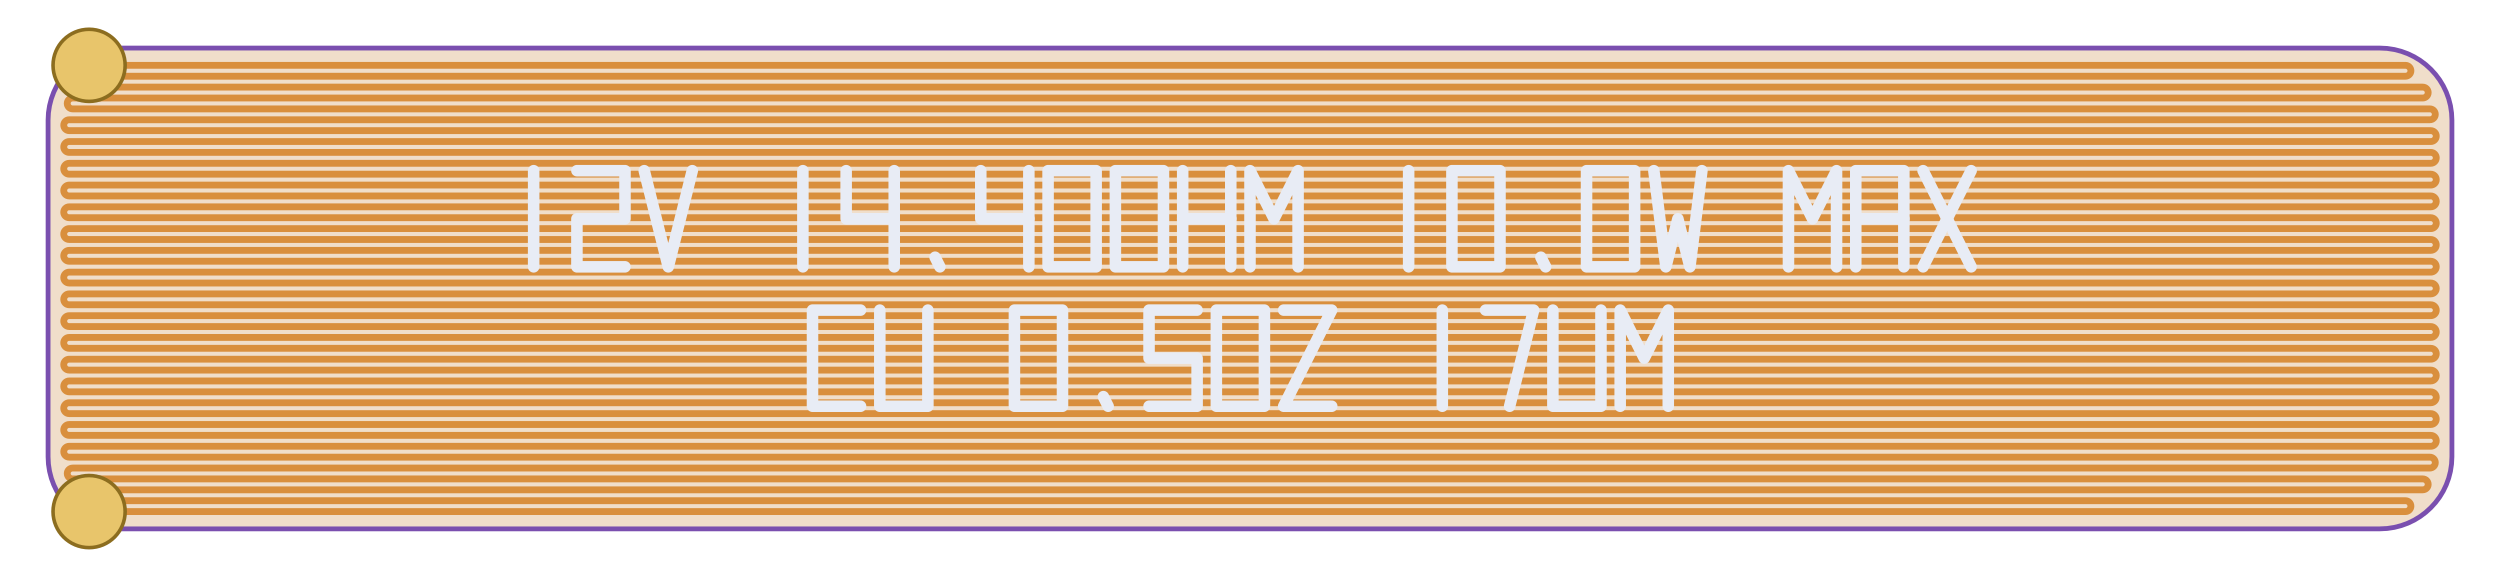
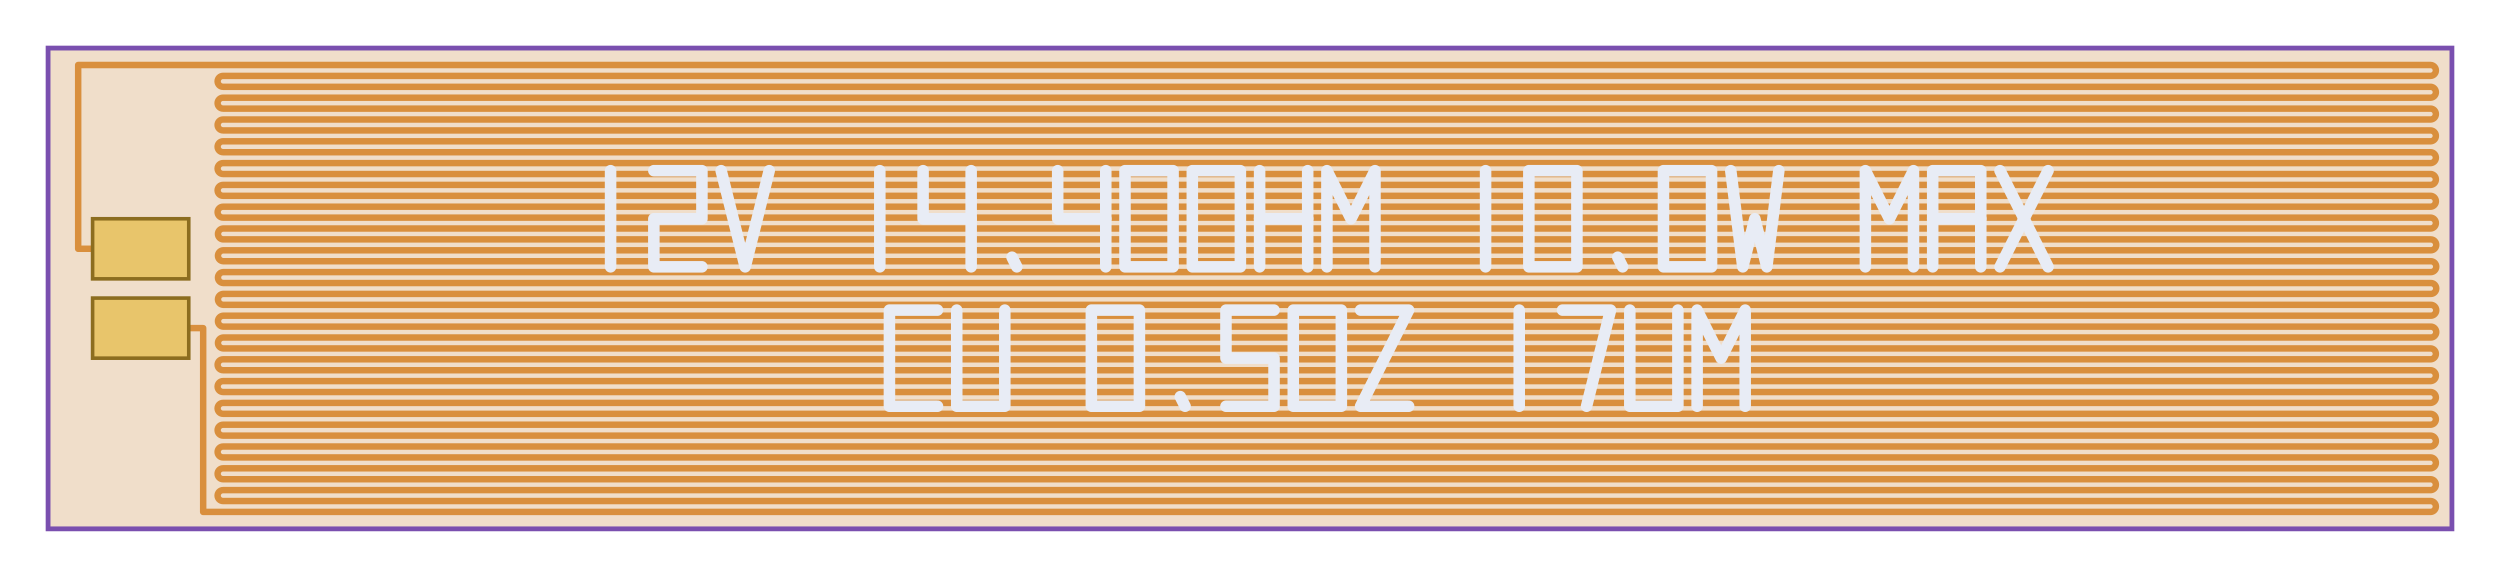
<svg xmlns="http://www.w3.org/2000/svg" viewBox="-2.000 -2.000 104.000 24.000" width="104.0mm" height="24.0mm">
-   <path d="M3 0L97 0L97.307 0.015L97.605 0.061L97.892 0.135L98.168 0.236L98.43 0.362L98.677 0.512L98.908 0.685L99.121 0.879L99.315 1.092L99.488 1.323L99.638 1.57L99.764 1.832L99.865 2.108L99.939 2.395L99.984 2.693L100 3L100 17L99.984 17.307L99.939 17.605L99.865 17.892L99.764 18.168L99.638 18.43L99.488 18.677L99.315 18.908L99.121 19.121L98.908 19.315L98.677 19.488L98.43 19.638L98.168 19.764L97.892 19.865L97.605 19.939L97.307 19.985L97 20L3 20L2.693 19.985L2.395 19.939L2.108 19.865L1.832 19.764L1.57 19.638L1.323 19.488L1.092 19.315L0.879 19.121L0.685 18.908L0.512 18.677L0.362 18.43L0.236 18.168L0.135 17.892L0.061 17.605L0.015 17.307L0 17L0 3L0.015 2.693L0.061 2.395L0.135 2.108L0.236 1.832L0.362 1.57L0.512 1.323L0.685 1.092L0.879 0.879L1.092 0.685L1.323 0.512L1.57 0.362L1.832 0.236L2.108 0.135L2.395 0.061L2.693 0.015L3 0Z" fill="#c77f2e" fill-opacity="0.25" stroke="#7a4faf" stroke-width="0.2" />
-   <path d="M1.706 0.718L98.067 0.718A0.226 0.226 0 0 1 98.067 1.171L1.503 1.171A0.226 0.226 0 0 0 1.503 1.624L98.786 1.624A0.226 0.226 0 0 1 98.786 2.077L1.024 2.077A0.226 0.226 0 0 0 1.024 2.53L99.082 2.53A0.226 0.226 0 0 1 99.082 2.982L0.879 2.982A0.226 0.226 0 0 0 0.879 3.435L99.122 3.435A0.226 0.226 0 0 1 99.122 3.888L0.878 3.888A0.226 0.226 0 0 0 0.878 4.34L99.122 4.34A0.226 0.226 0 0 1 99.122 4.793L0.878 4.793A0.226 0.226 0 0 0 0.878 5.246L99.122 5.246A0.226 0.226 0 0 1 99.122 5.699L0.878 5.699A0.226 0.226 0 0 0 0.878 6.152L99.122 6.152A0.226 0.226 0 0 1 99.122 6.604L0.878 6.604A0.226 0.226 0 0 0 0.878 7.057L99.122 7.057A0.226 0.226 0 0 1 99.122 7.51L0.878 7.51A0.226 0.226 0 0 0 0.878 7.963L99.122 7.963A0.226 0.226 0 0 1 99.122 8.415L0.878 8.415A0.226 0.226 0 0 0 0.878 8.868L99.122 8.868A0.226 0.226 0 0 1 99.122 9.321L0.878 9.321A0.226 0.226 0 0 0 0.878 9.774L99.122 9.774A0.226 0.226 0 0 1 99.122 10.226L0.878 10.226A0.226 0.226 0 0 0 0.878 10.679L99.122 10.679A0.226 0.226 0 0 1 99.122 11.132L0.878 11.132A0.226 0.226 0 0 0 0.878 11.585L99.122 11.585A0.226 0.226 0 0 1 99.122 12.037L0.878 12.037A0.226 0.226 0 0 0 0.878 12.49L99.122 12.49A0.226 0.226 0 0 1 99.122 12.943L0.878 12.943A0.226 0.226 0 0 0 0.878 13.396L99.122 13.396A0.226 0.226 0 0 1 99.122 13.848L0.878 13.848A0.226 0.226 0 0 0 0.878 14.301L99.122 14.301A0.226 0.226 0 0 1 99.122 14.754L0.878 14.754A0.226 0.226 0 0 0 0.878 15.207L99.122 15.207A0.226 0.226 0 0 1 99.122 15.659L0.878 15.659A0.226 0.226 0 0 0 0.878 16.112L99.122 16.112A0.226 0.226 0 0 1 99.122 16.565L0.879 16.565A0.226 0.226 0 0 0 0.879 17.018L99.082 17.018A0.226 0.226 0 0 1 99.082 17.471L1.024 17.471A0.226 0.226 0 0 0 1.024 17.923L98.786 17.923A0.226 0.226 0 0 1 98.786 18.376L1.503 18.376A0.226 0.226 0 0 0 1.503 18.829L98.067 18.829A0.226 0.226 0 0 1 98.067 19.282L1.706 19.282" fill="none" stroke="#d98f3d" stroke-width="0.285" stroke-linecap="round" stroke-linejoin="round" />
-   <path d="M20.2 5.1L20.2 9.1" fill="none" stroke="#e8ecf5" stroke-width="0.48" stroke-linecap="round" stroke-linejoin="round" />
-   <path d="M22 5.1L24 5.1L24 7.1L22 7.1L22 9.1L24 9.1" fill="none" stroke="#e8ecf5" stroke-width="0.48" stroke-linecap="round" stroke-linejoin="round" />
-   <path d="M24.8 5.1L25.8 9.1L26.8 5.1" fill="none" stroke="#e8ecf5" stroke-width="0.48" stroke-linecap="round" stroke-linejoin="round" />
-   <path d="M31.4 5.1L31.4 9.1" fill="none" stroke="#e8ecf5" stroke-width="0.48" stroke-linecap="round" stroke-linejoin="round" />
-   <path d="M33.2 5.1L33.2 7.1L35.2 7.1" fill="none" stroke="#e8ecf5" stroke-width="0.48" stroke-linecap="round" stroke-linejoin="round" />
-   <path d="M35.2 5.1L35.2 9.1" fill="none" stroke="#e8ecf5" stroke-width="0.48" stroke-linecap="round" stroke-linejoin="round" />
-   <path d="M36.9 8.7L37.1 9.1" fill="none" stroke="#e8ecf5" stroke-width="0.48" stroke-linecap="round" stroke-linejoin="round" />
-   <path d="M38.8 5.1L38.8 7.1L40.8 7.1" fill="none" stroke="#e8ecf5" stroke-width="0.48" stroke-linecap="round" stroke-linejoin="round" />
-   <path d="M40.8 5.1L40.8 9.1" fill="none" stroke="#e8ecf5" stroke-width="0.48" stroke-linecap="round" stroke-linejoin="round" />
-   <path d="M41.6 5.1L43.6 5.1L43.6 9.1L41.6 9.1L41.6 5.1" fill="none" stroke="#e8ecf5" stroke-width="0.48" stroke-linecap="round" stroke-linejoin="round" />
-   <path d="M44.4 5.1L46.4 5.1L46.4 9.1L44.4 9.1L44.4 5.1" fill="none" stroke="#e8ecf5" stroke-width="0.48" stroke-linecap="round" stroke-linejoin="round" />
-   <path d="M47.2 5.1L47.2 9.1" fill="none" stroke="#e8ecf5" stroke-width="0.48" stroke-linecap="round" stroke-linejoin="round" />
-   <path d="M49.2 5.1L49.2 9.1" fill="none" stroke="#e8ecf5" stroke-width="0.48" stroke-linecap="round" stroke-linejoin="round" />
-   <path d="M47.2 7.1L49.2 7.1" fill="none" stroke="#e8ecf5" stroke-width="0.48" stroke-linecap="round" stroke-linejoin="round" />
-   <path d="M50 9.1L50 5.1L51 7.1L52 5.1L52 9.1" fill="none" stroke="#e8ecf5" stroke-width="0.48" stroke-linecap="round" stroke-linejoin="round" />
-   <path d="M56.6 5.1L56.6 9.1" fill="none" stroke="#e8ecf5" stroke-width="0.48" stroke-linecap="round" stroke-linejoin="round" />
-   <path d="M58.4 5.1L60.4 5.1L60.4 9.1L58.4 9.1L58.4 5.1" fill="none" stroke="#e8ecf5" stroke-width="0.48" stroke-linecap="round" stroke-linejoin="round" />
-   <path d="M62.1 8.7L62.3 9.1" fill="none" stroke="#e8ecf5" stroke-width="0.48" stroke-linecap="round" stroke-linejoin="round" />
-   <path d="M64 5.1L66 5.1L66 9.1L64 9.1L64 5.1" fill="none" stroke="#e8ecf5" stroke-width="0.48" stroke-linecap="round" stroke-linejoin="round" />
-   <path d="M66.8 5.1L67.3 9.1L67.8 7.1L68.3 9.1L68.8 5.1" fill="none" stroke="#e8ecf5" stroke-width="0.48" stroke-linecap="round" stroke-linejoin="round" />
-   <path d="M72.4 9.1L72.4 5.1L73.4 7.1L74.4 5.1L74.4 9.1" fill="none" stroke="#e8ecf5" stroke-width="0.48" stroke-linecap="round" stroke-linejoin="round" />
-   <path d="M75.2 9.1L75.2 5.1L77.2 5.1L77.2 9.1" fill="none" stroke="#e8ecf5" stroke-width="0.48" stroke-linecap="round" stroke-linejoin="round" />
-   <path d="M75.2 7.1L77.2 7.1" fill="none" stroke="#e8ecf5" stroke-width="0.48" stroke-linecap="round" stroke-linejoin="round" />
-   <path d="M78 5.1L80 9.1" fill="none" stroke="#e8ecf5" stroke-width="0.48" stroke-linecap="round" stroke-linejoin="round" />
-   <path d="M80 5.1L78 9.1" fill="none" stroke="#e8ecf5" stroke-width="0.48" stroke-linecap="round" stroke-linejoin="round" />
-   <path d="M33.8 10.9L31.8 10.9L31.8 14.9L33.8 14.9" fill="none" stroke="#e8ecf5" stroke-width="0.48" stroke-linecap="round" stroke-linejoin="round" />
-   <path d="M34.6 10.9L34.6 14.9L36.6 14.9L36.6 10.9" fill="none" stroke="#e8ecf5" stroke-width="0.48" stroke-linecap="round" stroke-linejoin="round" />
-   <path d="M40.2 10.9L42.2 10.9L42.2 14.9L40.2 14.9L40.2 10.9" fill="none" stroke="#e8ecf5" stroke-width="0.48" stroke-linecap="round" stroke-linejoin="round" />
-   <path d="M43.9 14.5L44.1 14.9" fill="none" stroke="#e8ecf5" stroke-width="0.48" stroke-linecap="round" stroke-linejoin="round" />
-   <path d="M47.8 10.9L45.8 10.9L45.8 12.9L47.8 12.9L47.8 14.9L45.8 14.9" fill="none" stroke="#e8ecf5" stroke-width="0.48" stroke-linecap="round" stroke-linejoin="round" />
-   <path d="M48.6 10.9L50.6 10.9L50.6 14.9L48.6 14.9L48.6 10.9" fill="none" stroke="#e8ecf5" stroke-width="0.48" stroke-linecap="round" stroke-linejoin="round" />
-   <path d="M51.4 10.9L53.4 10.9L51.4 14.9L53.4 14.9" fill="none" stroke="#e8ecf5" stroke-width="0.48" stroke-linecap="round" stroke-linejoin="round" />
-   <path d="M58 10.9L58 14.9" fill="none" stroke="#e8ecf5" stroke-width="0.48" stroke-linecap="round" stroke-linejoin="round" />
-   <path d="M59.8 10.9L61.8 10.9L60.8 14.9" fill="none" stroke="#e8ecf5" stroke-width="0.48" stroke-linecap="round" stroke-linejoin="round" />
-   <path d="M62.6 10.9L62.6 14.9L64.6 14.9L64.6 10.9" fill="none" stroke="#e8ecf5" stroke-width="0.48" stroke-linecap="round" stroke-linejoin="round" />
-   <path d="M65.4 14.9L65.4 10.9L66.4 12.9L67.4 10.9L67.4 14.9" fill="none" stroke="#e8ecf5" stroke-width="0.48" stroke-linecap="round" stroke-linejoin="round" />
-   <circle cx="1.706" cy="0.718" r="1.500" fill="#e8c56b" stroke="#8c6d1f" stroke-width="0.15" />
-   <circle cx="1.706" cy="19.282" r="1.500" fill="#e8c56b" stroke="#8c6d1f" stroke-width="0.15" />
+   <path d="M0 0L100 0L100 20L0 20Z" fill="#c77f2e" fill-opacity="0.25" stroke="#7a4faf" stroke-width="0.2" />
+   <path d="M3.852 8.35L1.252 8.35L1.252 0.704L7.052 0.704L99.121 0.704A0.227 0.227 0 0 1 99.121 1.157L7.279 1.157A0.227 0.227 0 0 0 7.279 1.611L99.121 1.611A0.227 0.227 0 0 1 99.121 2.064L7.279 2.064A0.227 0.227 0 0 0 7.279 2.518L99.121 2.518A0.227 0.227 0 0 1 99.121 2.971L7.279 2.971A0.227 0.227 0 0 0 7.279 3.425L99.121 3.425A0.227 0.227 0 0 1 99.121 3.878L7.279 3.878A0.227 0.227 0 0 0 7.279 4.332L99.121 4.332A0.227 0.227 0 0 1 99.121 4.785L7.279 4.785A0.227 0.227 0 0 0 7.279 5.239L99.121 5.239A0.227 0.227 0 0 1 99.121 5.692L7.279 5.692A0.227 0.227 0 0 0 7.279 6.146L99.121 6.146A0.227 0.227 0 0 1 99.121 6.599L7.279 6.599A0.227 0.227 0 0 0 7.279 7.053L99.121 7.053A0.227 0.227 0 0 1 99.121 7.506L7.279 7.506A0.227 0.227 0 0 0 7.279 7.959L99.121 7.959A0.227 0.227 0 0 1 99.121 8.413L7.279 8.413A0.227 0.227 0 0 0 7.279 8.866L99.121 8.866A0.227 0.227 0 0 1 99.121 9.32L7.279 9.32A0.227 0.227 0 0 0 7.279 9.773L99.121 9.773A0.227 0.227 0 0 1 99.121 10.227L7.279 10.227A0.227 0.227 0 0 0 7.279 10.68L99.121 10.68A0.227 0.227 0 0 1 99.121 11.134L7.279 11.134A0.227 0.227 0 0 0 7.279 11.587L99.121 11.587A0.227 0.227 0 0 1 99.121 12.041L7.279 12.041A0.227 0.227 0 0 0 7.279 12.494L99.121 12.494A0.227 0.227 0 0 1 99.121 12.947L7.279 12.947A0.227 0.227 0 0 0 7.279 13.401L99.121 13.401A0.227 0.227 0 0 1 99.121 13.854L7.279 13.854A0.227 0.227 0 0 0 7.279 14.308L99.121 14.308A0.227 0.227 0 0 1 99.121 14.761L7.279 14.761A0.227 0.227 0 0 0 7.279 15.215L99.121 15.215A0.227 0.227 0 0 1 99.121 15.668L7.279 15.668A0.227 0.227 0 0 0 7.279 16.122L99.121 16.122A0.227 0.227 0 0 1 99.121 16.575L7.279 16.575A0.227 0.227 0 0 0 7.279 17.029L99.121 17.029A0.227 0.227 0 0 1 99.121 17.482L7.279 17.482A0.227 0.227 0 0 0 7.279 17.936L99.121 17.936A0.227 0.227 0 0 1 99.121 18.389L7.279 18.389A0.227 0.227 0 0 0 7.279 18.843L99.121 18.843A0.227 0.227 0 0 1 99.121 19.296L7.052 19.296L6.452 19.296L6.452 11.65L3.852 11.65" fill="none" stroke="#d98f3d" stroke-width="0.269" stroke-linecap="round" stroke-linejoin="round" />
+   <path d="M23.4 5.1L23.4 9.1" fill="none" stroke="#e8ecf5" stroke-width="0.48" stroke-linecap="round" stroke-linejoin="round" />
+   <path d="M25.2 5.1L27.2 5.1L27.2 7.1L25.2 7.1L25.2 9.1L27.2 9.1" fill="none" stroke="#e8ecf5" stroke-width="0.48" stroke-linecap="round" stroke-linejoin="round" />
+   <path d="M28 5.1L29 9.1L30 5.1" fill="none" stroke="#e8ecf5" stroke-width="0.48" stroke-linecap="round" stroke-linejoin="round" />
+   <path d="M34.6 5.1L34.6 9.1" fill="none" stroke="#e8ecf5" stroke-width="0.48" stroke-linecap="round" stroke-linejoin="round" />
+   <path d="M36.4 5.1L36.4 7.1L38.4 7.1" fill="none" stroke="#e8ecf5" stroke-width="0.48" stroke-linecap="round" stroke-linejoin="round" />
+   <path d="M38.4 5.1L38.4 9.1" fill="none" stroke="#e8ecf5" stroke-width="0.48" stroke-linecap="round" stroke-linejoin="round" />
+   <path d="M40.1 8.7L40.3 9.1" fill="none" stroke="#e8ecf5" stroke-width="0.48" stroke-linecap="round" stroke-linejoin="round" />
+   <path d="M42 5.1L42 7.1L44 7.1" fill="none" stroke="#e8ecf5" stroke-width="0.48" stroke-linecap="round" stroke-linejoin="round" />
+   <path d="M44 5.1L44 9.1" fill="none" stroke="#e8ecf5" stroke-width="0.48" stroke-linecap="round" stroke-linejoin="round" />
+   <path d="M44.8 5.1L46.8 5.1L46.8 9.1L44.8 9.1L44.8 5.1" fill="none" stroke="#e8ecf5" stroke-width="0.48" stroke-linecap="round" stroke-linejoin="round" />
+   <path d="M47.6 5.1L49.6 5.1L49.6 9.1L47.6 9.1L47.6 5.1" fill="none" stroke="#e8ecf5" stroke-width="0.48" stroke-linecap="round" stroke-linejoin="round" />
+   <path d="M50.4 5.1L50.4 9.1" fill="none" stroke="#e8ecf5" stroke-width="0.48" stroke-linecap="round" stroke-linejoin="round" />
+   <path d="M52.4 5.1L52.4 9.1" fill="none" stroke="#e8ecf5" stroke-width="0.48" stroke-linecap="round" stroke-linejoin="round" />
+   <path d="M50.4 7.1L52.4 7.1" fill="none" stroke="#e8ecf5" stroke-width="0.48" stroke-linecap="round" stroke-linejoin="round" />
+   <path d="M53.2 9.1L53.2 5.1L54.2 7.1L55.2 5.1L55.2 9.1" fill="none" stroke="#e8ecf5" stroke-width="0.48" stroke-linecap="round" stroke-linejoin="round" />
+   <path d="M59.8 5.1L59.8 9.1" fill="none" stroke="#e8ecf5" stroke-width="0.48" stroke-linecap="round" stroke-linejoin="round" />
+   <path d="M61.6 5.1L63.6 5.1L63.6 9.1L61.6 9.1L61.6 5.1" fill="none" stroke="#e8ecf5" stroke-width="0.48" stroke-linecap="round" stroke-linejoin="round" />
+   <path d="M65.3 8.7L65.5 9.1" fill="none" stroke="#e8ecf5" stroke-width="0.48" stroke-linecap="round" stroke-linejoin="round" />
+   <path d="M67.2 5.1L69.2 5.1L69.2 9.1L67.2 9.1L67.2 5.1" fill="none" stroke="#e8ecf5" stroke-width="0.48" stroke-linecap="round" stroke-linejoin="round" />
+   <path d="M70 5.1L70.5 9.1L71 7.1L71.5 9.1L72 5.1" fill="none" stroke="#e8ecf5" stroke-width="0.48" stroke-linecap="round" stroke-linejoin="round" />
+   <path d="M75.6 9.1L75.6 5.1L76.6 7.1L77.6 5.1L77.6 9.1" fill="none" stroke="#e8ecf5" stroke-width="0.48" stroke-linecap="round" stroke-linejoin="round" />
+   <path d="M78.4 9.1L78.4 5.1L80.4 5.1L80.4 9.1" fill="none" stroke="#e8ecf5" stroke-width="0.48" stroke-linecap="round" stroke-linejoin="round" />
+   <path d="M78.4 7.1L80.4 7.1" fill="none" stroke="#e8ecf5" stroke-width="0.48" stroke-linecap="round" stroke-linejoin="round" />
+   <path d="M81.2 5.1L83.2 9.1" fill="none" stroke="#e8ecf5" stroke-width="0.48" stroke-linecap="round" stroke-linejoin="round" />
+   <path d="M83.2 5.1L81.2 9.1" fill="none" stroke="#e8ecf5" stroke-width="0.48" stroke-linecap="round" stroke-linejoin="round" />
+   <path d="M37 10.9L35 10.9L35 14.9L37 14.9" fill="none" stroke="#e8ecf5" stroke-width="0.48" stroke-linecap="round" stroke-linejoin="round" />
+   <path d="M37.8 10.9L37.8 14.9L39.8 14.9L39.8 10.9" fill="none" stroke="#e8ecf5" stroke-width="0.48" stroke-linecap="round" stroke-linejoin="round" />
+   <path d="M43.4 10.9L45.4 10.9L45.4 14.9L43.4 14.9L43.4 10.9" fill="none" stroke="#e8ecf5" stroke-width="0.48" stroke-linecap="round" stroke-linejoin="round" />
+   <path d="M47.1 14.5L47.3 14.9" fill="none" stroke="#e8ecf5" stroke-width="0.48" stroke-linecap="round" stroke-linejoin="round" />
+   <path d="M51 10.9L49 10.9L49 12.9L51 12.9L51 14.9L49 14.9" fill="none" stroke="#e8ecf5" stroke-width="0.48" stroke-linecap="round" stroke-linejoin="round" />
+   <path d="M51.8 10.9L53.8 10.9L53.8 14.9L51.8 14.9L51.8 10.9" fill="none" stroke="#e8ecf5" stroke-width="0.48" stroke-linecap="round" stroke-linejoin="round" />
+   <path d="M54.6 10.9L56.6 10.9L54.6 14.9L56.6 14.9" fill="none" stroke="#e8ecf5" stroke-width="0.48" stroke-linecap="round" stroke-linejoin="round" />
+   <path d="M61.2 10.9L61.2 14.9" fill="none" stroke="#e8ecf5" stroke-width="0.48" stroke-linecap="round" stroke-linejoin="round" />
+   <path d="M63 10.9L65 10.9L64 14.9" fill="none" stroke="#e8ecf5" stroke-width="0.48" stroke-linecap="round" stroke-linejoin="round" />
+   <path d="M65.8 10.9L65.8 14.9L67.8 14.9L67.8 10.9" fill="none" stroke="#e8ecf5" stroke-width="0.48" stroke-linecap="round" stroke-linejoin="round" />
+   <path d="M68.6 14.9L68.6 10.9L69.6 12.9L70.6 10.9L70.6 14.9" fill="none" stroke="#e8ecf5" stroke-width="0.48" stroke-linecap="round" stroke-linejoin="round" />
+   <rect x="1.852" y="7.1" width="4" height="2.5" fill="#e8c56b" stroke="#8c6d1f" stroke-width="0.15" />
+   <rect x="1.852" y="10.4" width="4" height="2.5" fill="#e8c56b" stroke="#8c6d1f" stroke-width="0.15" />
</svg>
